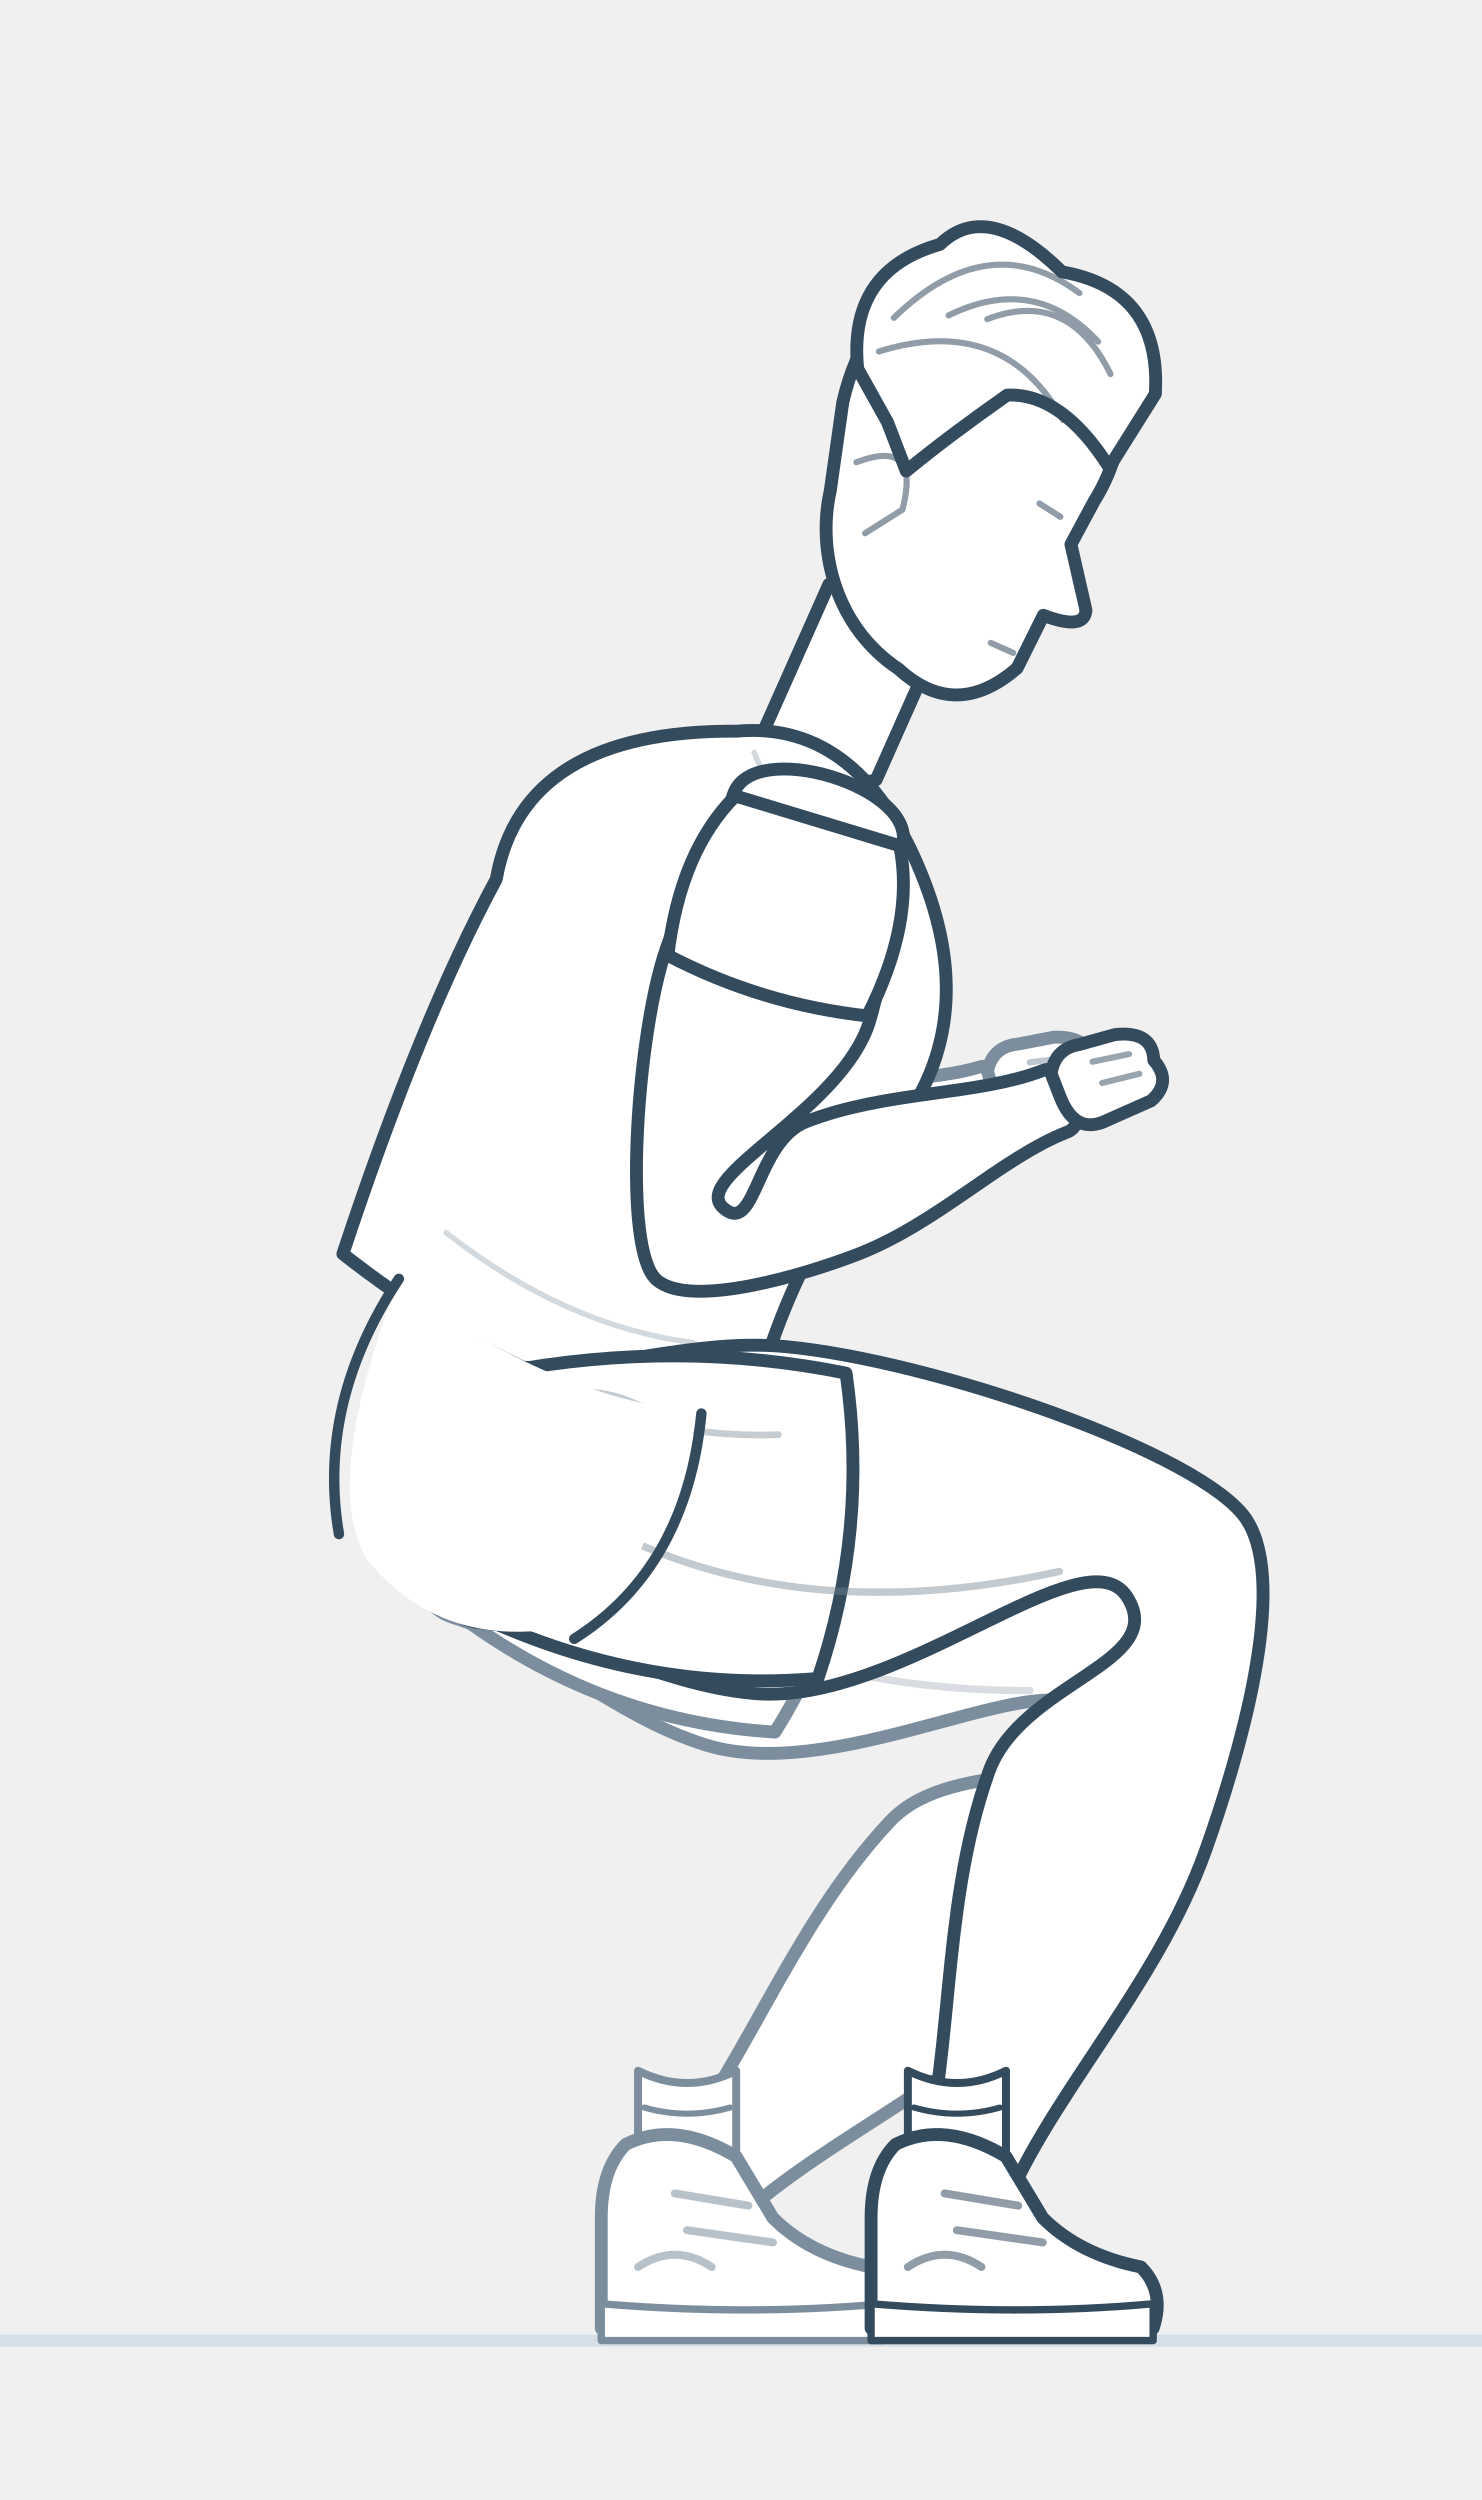
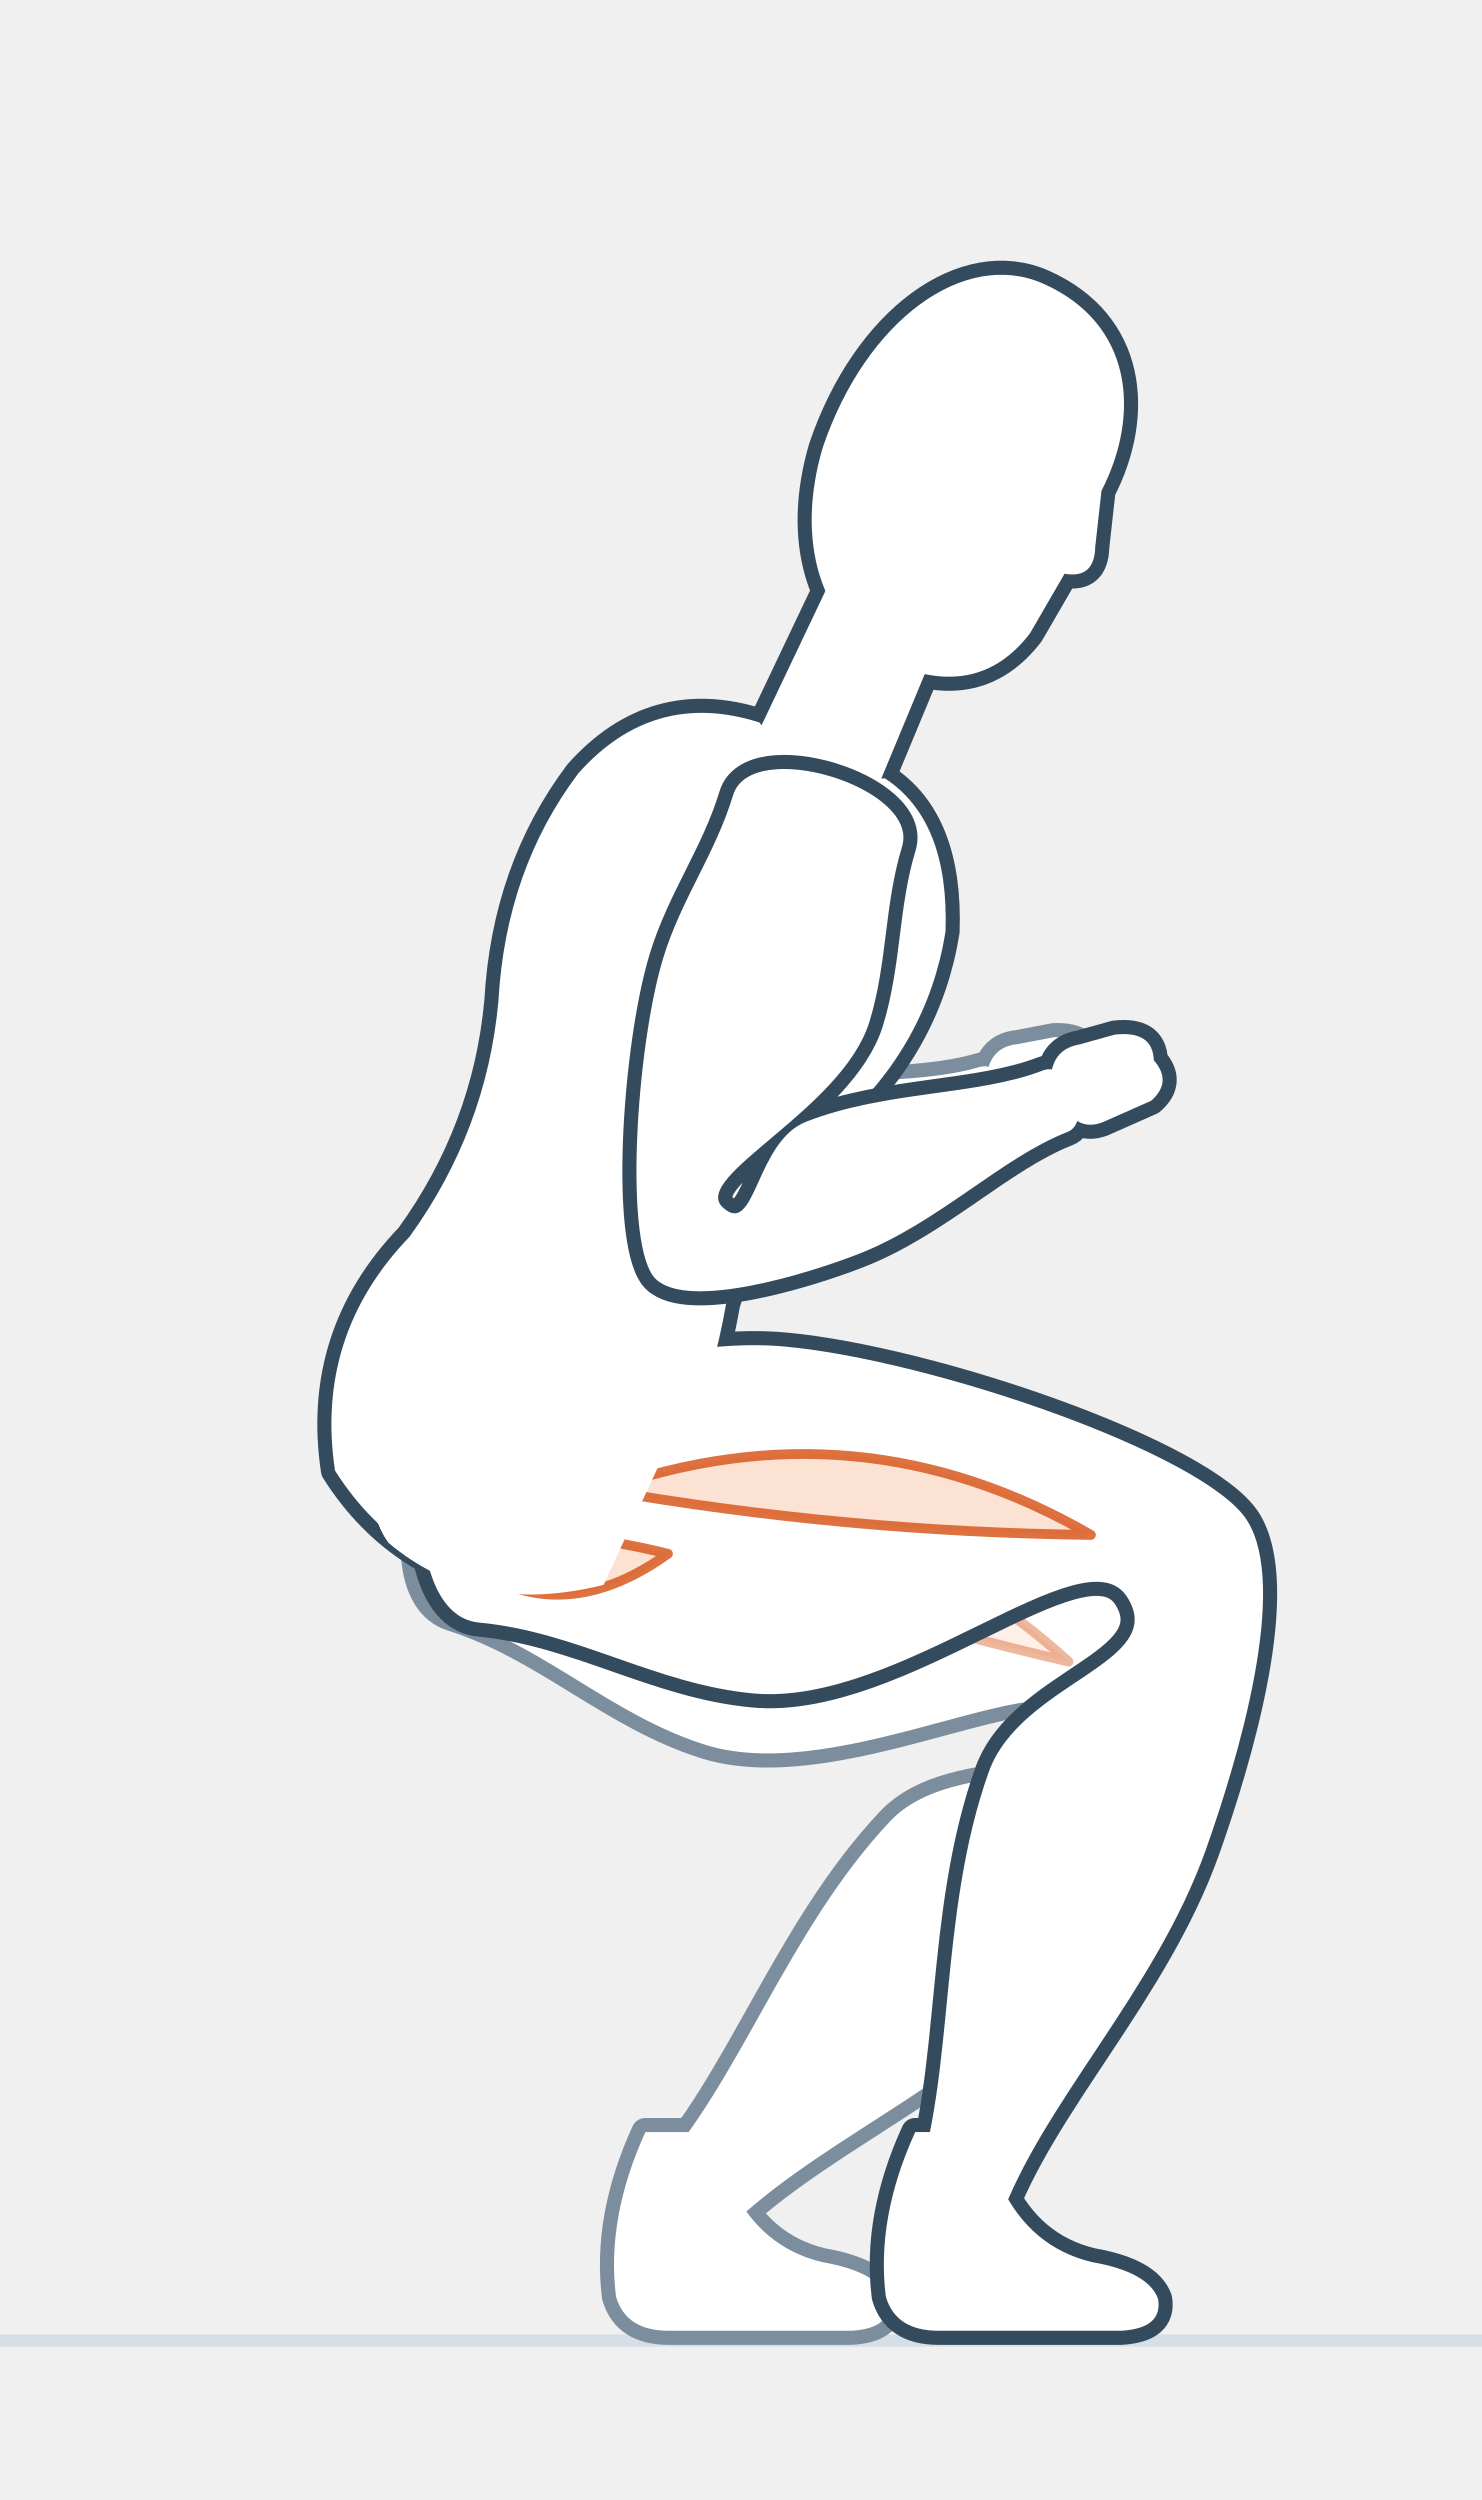
<svg xmlns="http://www.w3.org/2000/svg" viewBox="91.974 73.155 120.785 203.845">
  <path d="M-300 264H800" fill="none" stroke="#d4dfe7" />
  <g class="bw-human-athlete bw-human-outline bw-human-natural bw-human-sketch bw-human-side" stroke="#344b5e" stroke-width="1.05" stroke-linecap="round" stroke-linejoin="round">
-     <g class="bw-human-arm bw-human-arm-left" fill="#fff" stroke="#7c8e9d">
-       <path d="M146.314,135.408C144.747,140.198 141.883,143.807 140.316,148.597C137.965,155.782 136.530,172.015 139.097,174.652C141.664,177.289 151.285,175.141 155.579,173.863C162.327,171.856 167.884,166.969 173.405,165.327C175.605,164.672 174.065,159.496 171.865,160.151C166.344,161.793 159.019,160.738 152.272,162.745C147.977,164.022 147.396,171.710 144.830,169.072C142.263,166.435 154.692,161.254 157.043,154.069C158.610,149.279 158.433,144.676 160.000,139.885C161.567,135.095 147.881,130.618 146.314,135.408Z" />
-       <g class="bw-human-sleeve" fill="#fff">
-         <path d="M146.504,135.470Q141.906,139.875 140.713,148.348Q148.294,152.512 156.870,153.634Q160.915,146.094 159.810,139.823Z" />
-       </g>
-       <g class="bw-muscle-traces" data-side="left" />
-       <g class="bw-human-hand" transform="translate(175.990,161.741) rotate(-16.566)">
-         <path d="M-3,-2.2 Q-2,-4 0,-3.6 L3,-3.3 Q6,-2.5 5.2,-.2 Q6,2 3.8,2.8 L-.5,3 Q-3,3 -3,-.2Z" />
-         <path d="M.5,-1.9L3.5,-1.4 M.6,0L3.7,.4" fill="none" stroke-width=".5" opacity=".5" />
+     <g class="bw-silhouette-ink" stroke-width="2.3">
+       <g class="bw-human-arm bw-human-arm-left" fill="#fff" stroke="#7c8e9d">
+         <path d="M146.314,135.408C144.747,140.198 141.883,143.807 140.316,148.597C137.965,155.782 136.530,172.015 139.097,174.652C141.664,177.289 151.285,175.141 155.579,173.863C162.327,171.856 167.884,166.969 173.405,165.327C175.605,164.672 174.065,159.496 171.865,160.151C166.344,161.793 159.019,160.738 152.272,162.745C147.977,164.022 147.396,171.710 144.830,169.072C142.263,166.435 154.692,161.254 157.043,154.069C158.610,149.279 158.433,144.676 160.000,139.885C161.567,135.095 147.881,130.618 146.314,135.408Z" />
+         <g display="none" class="bw-muscle-traces" data-side="left" />
+         <g class="bw-human-hand" transform="translate(175.990,161.741) rotate(-16.566)">
+           <path d="M-3,-2.2 Q-2,-4 0,-3.6 L3,-3.3 Q6,-2.5 5.2,-.2 Q6,2 3.8,2.8 L-.5,3 Q-3,3 -3,-.2Z" />
+         </g>
      </g>
    </g>
-     <g class="bw-human-leg bw-human-leg-left" fill="#fff" stroke="#7c8e9d">
-       <path d="M128.834,205.011C136.442,207.418 141.848,213.008 149.456,215.415C160.869,219.024 179.109,207.421 180.734,213.652C182.359,219.884 169.909,215.955 164.541,221.668C156.105,230.647 152.206,243.120 145.304,250.466C143.150,252.758 148.543,257.826 150.696,255.534C157.599,248.188 169.806,243.520 178.242,234.542C183.610,228.828 193.584,216.957 191.959,210.725C190.334,204.494 169.434,191.946 158.021,188.337C150.412,185.930 142.775,187.395 135.166,184.989C128.159,182.772 121.826,202.795 128.834,205.011Z" />
-       <g class="bw-human-shorts" fill="#fff">
-         <path d="M128.984,204.534Q140.791,213.513 155.162,214.387Q161.490,204.327 162.098,192.458Q149.537,185.863 135.016,185.466Z" />
-         <path d="M140.271,189.225Q148.456,193.912 155.947,195.232" fill="none" opacity=".28" stroke-width=".55" />
-       </g>
-       <g class="bw-muscle-traces" data-side="left">
-         <g data-muscle="quadriceps">
-           <path d="M143.052,201.642Q156.217,211.050 175.961,211.002" fill="none" stroke="#718392" stroke-width=".6" opacity="0.27" />
-         </g>
-         <g data-muscle="glutes">
-           <path d="M134.896,189.623Q142.684,185.793 148.483,193.920" fill="none" stroke="#718392" stroke-width=".6" opacity="0.27" />
+     <g class="bw-silhouette-fill" stroke="none">
+       <g class="bw-human-arm bw-human-arm-left" fill="#fff" stroke="none">
+         <path d="M146.314,135.408C144.747,140.198 141.883,143.807 140.316,148.597C137.965,155.782 136.530,172.015 139.097,174.652C141.664,177.289 151.285,175.141 155.579,173.863C162.327,171.856 167.884,166.969 173.405,165.327C175.605,164.672 174.065,159.496 171.865,160.151C166.344,161.793 159.019,160.738 152.272,162.745C147.977,164.022 147.396,171.710 144.830,169.072C142.263,166.435 154.692,161.254 157.043,154.069C158.610,149.279 158.433,144.676 160.000,139.885C161.567,135.095 147.881,130.618 146.314,135.408Z" />
+         <g class="bw-muscle-traces" data-side="left" />
+         <g class="bw-human-hand" transform="translate(175.990,161.741) rotate(-16.566)">
+           <path d="M-3,-2.2 Q-2,-4 0,-3.6 L3,-3.3 Q6,-2.5 5.2,-.2 Q6,2 3.8,2.8 L-.5,3 Q-3,3 -3,-.2Z" />
        </g>
      </g>
-       <g class="bw-human-shoe" transform="translate(148.000,253.000) rotate(0.000)" fill="#fff">
-         <path d="M-4,-11Q0,-9 4,-11L4,-3Q0,-1 -4,-3Z" fill="#fff" stroke-width=".65" />
-         <path d="M-3.5,-8Q0,-7 3.5,-8" fill="none" stroke-width=".5" />
-         <path d="M-5,-5 Q-1,-7 4,-4 L7,1 Q10,4 15,5 Q17,7 16,10 L-7,10 L-7,1 Q-7,-3 -5,-5Z" />
-         <path d="M-7,8 Q5,9 16,8 L16,11 L-7,11Z" fill="#fff" stroke-width=".6" />
-         <path d="M-1,-1L5,0 M0,2L7,3 M-4,5Q-1,3 2,5" fill="none" stroke-width=".65" opacity=".55" />
+     </g>
+     <g class="bw-silhouette-ink" stroke-width="2.3">
+       <g class="bw-human-leg bw-human-leg-left" fill="#fff" stroke="#7c8e9d">
+         <path d="M128.834,205.011C136.442,207.418 141.848,213.008 149.456,215.415C160.869,219.024 179.109,207.421 180.734,213.652C182.359,219.884 169.909,215.955 164.541,221.668C156.105,230.647 152.206,243.120 145.304,250.466C143.150,252.758 148.543,257.826 150.696,255.534C157.599,248.188 169.806,243.520 178.242,234.542C183.610,228.828 193.584,216.957 191.959,210.725C190.334,204.494 169.434,191.946 158.021,188.337C150.412,185.930 142.775,187.395 135.166,184.989C128.159,182.772 121.826,202.795 128.834,205.011Z" />
+         <g display="none" class="bw-muscle-traces" data-side="left">
+           <g data-muscle="quadriceps">
+             <path d="M141.057,196.606Q162.853,193.850 179.100,208.638Q159.593,204.157 141.057,196.606Z" fill="#f59e6b" fill-opacity="0.16" stroke="#d9622b" stroke-width=".8" stroke-opacity="0.45" />
+           </g>
+           <g data-muscle="glutes">
+             <path d="M126.597,196.962Q133.303,207.893 145.075,202.806Q136.279,198.482 126.597,196.962Z" fill="#f59e6b" fill-opacity="0.16" stroke="#d9622b" stroke-width=".8" stroke-opacity="0.45" />
+           </g>
+         </g>
+         <g class="bw-human-shoe bw-human-foot" transform="translate(148.000,253.000) rotate(0.000)" fill="#fff">
+           <path d="M-3.4,-6 Q-6.6,1 -5.8,7.4 Q-5,10.2 -1.5,10.2 L13.4,10.2 Q16.8,10 16.4,7.6 Q15.6,5.4 11,4.6 Q6,3.4 3.6,-1.6 L3.2,-6 Z" />
+         </g>
      </g>
    </g>
-     <g class="bw-human-torso" transform="translate(132.000,195.000) rotate(24.000)">
-       <g transform="translate(0 -67) rotate(0.000) scale(1) translate(0 67)">
-         <path d="M-5,-79L-5,-65Q0,-62 5,-66L5,-80Z" fill="#fff" />
-         <path d="M-10,-93C-12,-103 -6,-109 1,-108C9,-108 13,-101 12,-94L11.7,-90L15,-85.6Q15.6,-84 12,-83.8L11.8,-79Q9,-73 3,-75C-3,-76 -7,-81 -8,-86Z" fill="#fff" />
-         <path d="M-10,-96Q-14,-103 -8,-108Q-6,-113 2,-110Q10,-112 13,-104L12,-97Q6,-101 2,-99Q-1,-94 -3,-90L-6,-93Z" fill="#fff" />
-         <path d="M-7,-89q4,-4 5,2l-2,3M8,-92l2,.3M9,-80h2M-9,-98q8,-7 16,-1 M-9,-101q4,-10 13,-8 M-5,-103q5,-6 12,-3 M-2,-104q5,-5 11,0" fill="none" stroke-width=".5" opacity=".55" />
-       </g>
-       <g transform="scale(1.000 1)">
-         <path d="M-7,-65 Q2,-70 12,-60 Q21,-51 18,-40 Q14,-28 17,-13 Q1,-8 -19,-13 Q-21,-33 -20,-46 Q-23,-58 -7,-65Z" fill="#fff" />
-         <path d="M-5,-64Q1,-58 6,-63 M-12,-18Q0,-15 10,-18" fill="none" stroke="#71899b" opacity=".32" stroke-width=".45" />
-         <g class="bw-muscle-traces bw-torso-muscles" />
+     <g class="bw-silhouette-fill" stroke="none">
+       <g class="bw-human-leg bw-human-leg-left" fill="#fff" stroke="none">
+         <path d="M128.834,205.011C136.442,207.418 141.848,213.008 149.456,215.415C160.869,219.024 179.109,207.421 180.734,213.652C182.359,219.884 169.909,215.955 164.541,221.668C156.105,230.647 152.206,243.120 145.304,250.466C143.150,252.758 148.543,257.826 150.696,255.534C157.599,248.188 169.806,243.520 178.242,234.542C183.610,228.828 193.584,216.957 191.959,210.725C190.334,204.494 169.434,191.946 158.021,188.337C150.412,185.930 142.775,187.395 135.166,184.989C128.159,182.772 121.826,202.795 128.834,205.011Z" />
+         <g class="bw-muscle-traces" data-side="left">
+           <g data-muscle="quadriceps">
+             <path d="M141.057,196.606Q162.853,193.850 179.100,208.638Q159.593,204.157 141.057,196.606Z" fill="#f59e6b" fill-opacity="0.16" stroke="#d9622b" stroke-width=".8" stroke-opacity="0.45" />
+           </g>
+           <g data-muscle="glutes">
+             <path d="M126.597,196.962Q133.303,207.893 145.075,202.806Q136.279,198.482 126.597,196.962Z" fill="#f59e6b" fill-opacity="0.16" stroke="#d9622b" stroke-width=".8" stroke-opacity="0.45" />
+           </g>
+         </g>
+         <g class="bw-human-shoe bw-human-foot" transform="translate(148.000,253.000) rotate(0.000)" fill="#fff">
+           <path d="M-3.4,-6 Q-6.6,1 -5.8,7.4 Q-5,10.2 -1.5,10.2 L13.4,10.2 Q16.8,10 16.4,7.6 Q15.6,5.4 11,4.6 Q6,3.4 3.6,-1.6 L3.2,-6 Z" />
+         </g>
      </g>
    </g>
-     <g class="bw-human-leg bw-human-leg-right" fill="#fff" stroke="#344b5e">
-       <path d="M131.036,205.456C138.982,206.189 145.453,210.501 153.399,211.234C165.319,212.334 180.404,197.932 183.872,203.359C187.339,208.785 175.212,210.278 172.586,217.665C168.459,229.273 169.890,242.263 166.514,251.761C165.460,254.724 172.433,257.203 173.486,254.239C176.863,244.742 186.173,235.571 190.300,223.962C192.926,216.575 197.114,202.539 193.646,197.112C190.179,191.686 167.927,184.054 156.008,182.954C148.062,182.221 140.911,185.277 132.964,184.544C125.645,183.869 123.717,204.781 131.036,205.456Z" />
-       <g class="bw-human-shorts" fill="#fff">
-         <path d="M131.082,204.958Q144.528,211.219 158.664,210.013Q162.799,197.841 160.960,185.118Q147.192,182.342 132.918,185.042Z" />
-         <path d="M138.853,187.598Q147.848,190.436 155.449,190.133" fill="none" opacity=".28" stroke-width=".55" />
-       </g>
-       <g class="bw-muscle-traces" data-side="right">
-         <g data-muscle="quadriceps">
-           <path d="M144.211,199.139Q159.077,205.532 178.359,201.285" fill="none" stroke="#718392" stroke-width=".6" opacity="0.43" />
+     <g class="bw-silhouette-ink" stroke-width="2.3">
+       <g class="bw-human-torso" transform="translate(132.000,195.000) rotate(24.000)">
+         <g transform="translate(0 -67) rotate(0.000) scale(1) translate(0 67)">
+           <path d="M-5,-80L-5.4,-64Q0,-61.5 5.4,-64L5,-80Z" fill="#fff" />
+           <path d="M1,-108.5C9,-108.5 12.6,-102 12.2,-95L13.6,-90.6Q14.6,-88.2 12.2,-87.6L11.6,-82Q10,-75.4 2.6,-75.2C-4.6,-75.6 -9,-81.4 -10,-89C-11,-100 -6,-108.5 1,-108.5Z" fill="#fff" />
        </g>
-         <g data-muscle="glutes">
-           <path d="M133.686,189.130Q140.481,183.731 147.876,190.439" fill="none" stroke="#718392" stroke-width=".6" opacity="0.43" />
+         <g transform="scale(1.000 1)">
+           <path d="M-5.6,-66.4Q-14.6,-65.4 -17.4,-56.6Q-19.6,-47 -15.800,-37Q-12.400,-27 -14.6,-16.5Q-18.4,-6 -12.4,3.4Q-4,9 6,6Q12.6,3.6 13,-5Q13.2,-14 11.2,-22Q10.2,-30 13.6,-39Q17.6,-48 15.2,-57Q11.8,-65.4 5.6,-66.4Q0,-63.2 -5.6,-66.4Z" fill="#fff" />
+           <g display="none" class="bw-muscle-traces bw-torso-muscles" />
        </g>
      </g>
-       <g class="bw-human-shoe" transform="translate(170.000,253.000) rotate(0.000)" fill="#fff">
-         <path d="M-4,-11Q0,-9 4,-11L4,-3Q0,-1 -4,-3Z" fill="#fff" stroke-width=".65" />
-         <path d="M-3.5,-8Q0,-7 3.5,-8" fill="none" stroke-width=".5" />
-         <path d="M-5,-5 Q-1,-7 4,-4 L7,1 Q10,4 15,5 Q17,7 16,10 L-7,10 L-7,1 Q-7,-3 -5,-5Z" />
-         <path d="M-7,8 Q5,9 16,8 L16,11 L-7,11Z" fill="#fff" stroke-width=".6" />
-         <path d="M-1,-1L5,0 M0,2L7,3 M-4,5Q-1,3 2,5" fill="none" stroke-width=".65" opacity=".55" />
+       <g class="bw-human-leg bw-human-leg-right" fill="#fff" stroke="#344b5e">
+         <path d="M131.036,205.456C138.982,206.189 145.453,210.501 153.399,211.234C165.319,212.334 180.404,197.932 183.872,203.359C187.339,208.785 175.212,210.278 172.586,217.665C168.459,229.273 169.890,242.263 166.514,251.761C165.460,254.724 172.433,257.203 173.486,254.239C176.863,244.742 186.173,235.571 190.300,223.962C192.926,216.575 197.114,202.539 193.646,197.112C190.179,191.686 167.927,184.054 156.008,182.954C148.062,182.221 140.911,185.277 132.964,184.544C125.645,183.869 123.717,204.781 131.036,205.456Z" />
+         <g display="none" class="bw-muscle-traces" data-side="right">
+           <g data-muscle="quadriceps">
+             <path d="M141.192,194.643Q161.902,187.314 180.923,198.308Q160.909,198.078 141.192,194.643Z" fill="#f59e6b" fill-opacity="0.3" stroke="#d9622b" stroke-width=".8" stroke-opacity="0.9" />
+           </g>
+           <g data-muscle="glutes">
+             <path d="M127.138,198.066Q136.015,207.321 146.436,199.846Q136.922,197.493 127.138,198.066Z" fill="#f59e6b" fill-opacity="0.3" stroke="#d9622b" stroke-width=".8" stroke-opacity="0.9" />
+           </g>
+         </g>
+         <g class="bw-human-shoe bw-human-foot" transform="translate(170.000,253.000) rotate(0.000)" fill="#fff">
+           <path d="M-3.4,-6 Q-6.6,1 -5.8,7.4 Q-5,10.2 -1.5,10.2 L13.4,10.2 Q16.8,10 16.4,7.6 Q15.6,5.4 11,4.6 Q6,3.4 3.6,-1.6 L3.2,-6 Z" />
+         </g>
+       </g>
+       <g transform="translate(132.000,195.000) rotate(24.000)" fill="#fff" stroke="none">
+         <path d="M-12,-12Q0,-9 11.6,-12L11.4,3Q3,9.6 -6,7Q-11.4,4 -12,-12Z" />
      </g>
    </g>
-     <g transform="translate(132.000,195.000) rotate(24.000)" fill="#fff" stroke="none">
-       <path d="M-14,-13Q0,-9 13,-13L13,5Q3,14 -7,9Q-13,5 -14,-13Z" />
-       <path d="M-14,-13Q-16,-1 -10,8M13,-13Q17,-1 11,8" fill="none" stroke="#344b5e" stroke-width=".85" />
+     <g class="bw-silhouette-fill" stroke="none">
+       <g class="bw-human-torso" transform="translate(132.000,195.000) rotate(24.000)">
+         <g transform="translate(0 -67) rotate(0.000) scale(1) translate(0 67)">
+           <path d="M-5,-80L-5.4,-64Q0,-61.5 5.4,-64L5,-80Z" fill="#fff" />
+           <path d="M1,-108.5C9,-108.5 12.6,-102 12.2,-95L13.6,-90.6Q14.6,-88.2 12.2,-87.6L11.6,-82Q10,-75.4 2.6,-75.2C-4.6,-75.6 -9,-81.4 -10,-89C-11,-100 -6,-108.5 1,-108.5Z" fill="#fff" />
+         </g>
+         <g transform="scale(1.000 1)">
+           <path d="M-5.6,-66.4Q-14.6,-65.4 -17.4,-56.6Q-19.6,-47 -15.800,-37Q-12.400,-27 -14.6,-16.5Q-18.4,-6 -12.4,3.4Q-4,9 6,6Q12.6,3.6 13,-5Q13.2,-14 11.2,-22Q10.2,-30 13.6,-39Q17.6,-48 15.2,-57Q11.8,-65.4 5.6,-66.4Q0,-63.2 -5.6,-66.4Z" fill="#fff" />
+           <g class="bw-muscle-traces bw-torso-muscles" />
+         </g>
+       </g>
+       <g class="bw-human-leg bw-human-leg-right" fill="#fff" stroke="none">
+         <path d="M131.036,205.456C138.982,206.189 145.453,210.501 153.399,211.234C165.319,212.334 180.404,197.932 183.872,203.359C187.339,208.785 175.212,210.278 172.586,217.665C168.459,229.273 169.890,242.263 166.514,251.761C165.460,254.724 172.433,257.203 173.486,254.239C176.863,244.742 186.173,235.571 190.300,223.962C192.926,216.575 197.114,202.539 193.646,197.112C190.179,191.686 167.927,184.054 156.008,182.954C148.062,182.221 140.911,185.277 132.964,184.544C125.645,183.869 123.717,204.781 131.036,205.456Z" />
+         <g class="bw-muscle-traces" data-side="right">
+           <g data-muscle="quadriceps">
+             <path d="M141.192,194.643Q161.902,187.314 180.923,198.308Q160.909,198.078 141.192,194.643Z" fill="#f59e6b" fill-opacity="0.3" stroke="#d9622b" stroke-width=".8" stroke-opacity="0.9" />
+           </g>
+           <g data-muscle="glutes">
+             <path d="M127.138,198.066Q136.015,207.321 146.436,199.846Q136.922,197.493 127.138,198.066Z" fill="#f59e6b" fill-opacity="0.3" stroke="#d9622b" stroke-width=".8" stroke-opacity="0.9" />
+           </g>
+         </g>
+         <g class="bw-human-shoe bw-human-foot" transform="translate(170.000,253.000) rotate(0.000)" fill="#fff">
+           <path d="M-3.4,-6 Q-6.6,1 -5.8,7.4 Q-5,10.2 -1.5,10.2 L13.4,10.2 Q16.8,10 16.4,7.6 Q15.6,5.4 11,4.6 Q6,3.4 3.6,-1.6 L3.2,-6 Z" />
+         </g>
+       </g>
+       <g transform="translate(132.000,195.000) rotate(24.000)" fill="#fff" stroke="none">
+         <path d="M-12,-12Q0,-9 11.6,-12L11.4,3Q3,9.6 -6,7Q-11.4,4 -12,-12Z" />
+       </g>
    </g>
-     <g class="bw-human-arm bw-human-arm-right" fill="#fff" stroke="#344b5e">
-       <path d="M151.748,137.998C150.285,142.821 147.500,146.490 146.038,151.313C143.843,158.548 142.772,174.971 145.471,177.472C148.171,179.973 157.748,177.046 161.923,175.423C168.485,172.872 173.626,167.548 178.994,165.462C181.133,164.630 179.177,159.597 177.038,160.429C171.669,162.515 164.283,162.060 157.721,164.611C153.545,166.234 153.608,174.105 150.908,171.604C148.209,169.102 160.686,163.656 162.880,156.421C164.343,151.598 164.065,147.000 165.528,142.177C166.991,137.354 153.211,133.174 151.748,137.998Z" />
-       <g class="bw-human-sleeve" fill="#fff">
-         <path d="M151.939,138.056Q147.439,142.559 146.429,151.056Q154.099,155.054 162.697,155.990Q166.578,148.364 165.337,142.119Z" />
+     <g class="bw-silhouette-ink" stroke-width="2.3">
+       <g class="bw-human-arm bw-human-arm-right" fill="#fff" stroke="#344b5e">
+         <path d="M151.748,137.998C150.285,142.821 147.500,146.490 146.038,151.313C143.843,158.548 142.772,174.971 145.471,177.472C148.171,179.973 157.748,177.046 161.923,175.423C168.485,172.872 173.626,167.548 178.994,165.462C181.133,164.630 179.177,159.597 177.038,160.429C171.669,162.515 164.283,162.060 157.721,164.611C153.545,166.234 153.608,174.105 150.908,171.604C148.209,169.102 160.686,163.656 162.880,156.421C164.343,151.598 164.065,147.000 165.528,142.177C166.991,137.354 153.211,133.174 151.748,137.998Z" />
+         <g display="none" class="bw-muscle-traces" data-side="right" />
+         <g class="bw-human-hand" transform="translate(181.278,161.677) rotate(-21.239)">
+           <path d="M-3,-2.2 Q-2,-4 0,-3.6 L3,-3.3 Q6,-2.5 5.2,-.2 Q6,2 3.8,2.8 L-.5,3 Q-3,3 -3,-.2Z" />
+         </g>
      </g>
-       <g class="bw-muscle-traces" data-side="right" />
-       <g class="bw-human-hand" transform="translate(181.278,161.677) rotate(-21.239)">
-         <path d="M-3,-2.2 Q-2,-4 0,-3.6 L3,-3.3 Q6,-2.5 5.2,-.2 Q6,2 3.8,2.8 L-.5,3 Q-3,3 -3,-.2Z" />
-         <path d="M.5,-1.9L3.5,-1.4 M.6,0L3.7,.4" fill="none" stroke-width=".5" opacity=".5" />
+     </g>
+     <g class="bw-silhouette-fill" stroke="none">
+       <g class="bw-human-arm bw-human-arm-right" fill="#fff" stroke="none">
+         <path d="M151.748,137.998C150.285,142.821 147.500,146.490 146.038,151.313C143.843,158.548 142.772,174.971 145.471,177.472C148.171,179.973 157.748,177.046 161.923,175.423C168.485,172.872 173.626,167.548 178.994,165.462C181.133,164.630 179.177,159.597 177.038,160.429C171.669,162.515 164.283,162.060 157.721,164.611C153.545,166.234 153.608,174.105 150.908,171.604C148.209,169.102 160.686,163.656 162.880,156.421C164.343,151.598 164.065,147.000 165.528,142.177C166.991,137.354 153.211,133.174 151.748,137.998Z" />
+         <g class="bw-muscle-traces" data-side="right" />
+         <g class="bw-human-hand" transform="translate(181.278,161.677) rotate(-21.239)">
+           <path d="M-3,-2.2 Q-2,-4 0,-3.6 L3,-3.3 Q6,-2.5 5.2,-.2 Q6,2 3.8,2.8 L-.5,3 Q-3,3 -3,-.2Z" />
+         </g>
      </g>
    </g>
  </g>
</svg>
